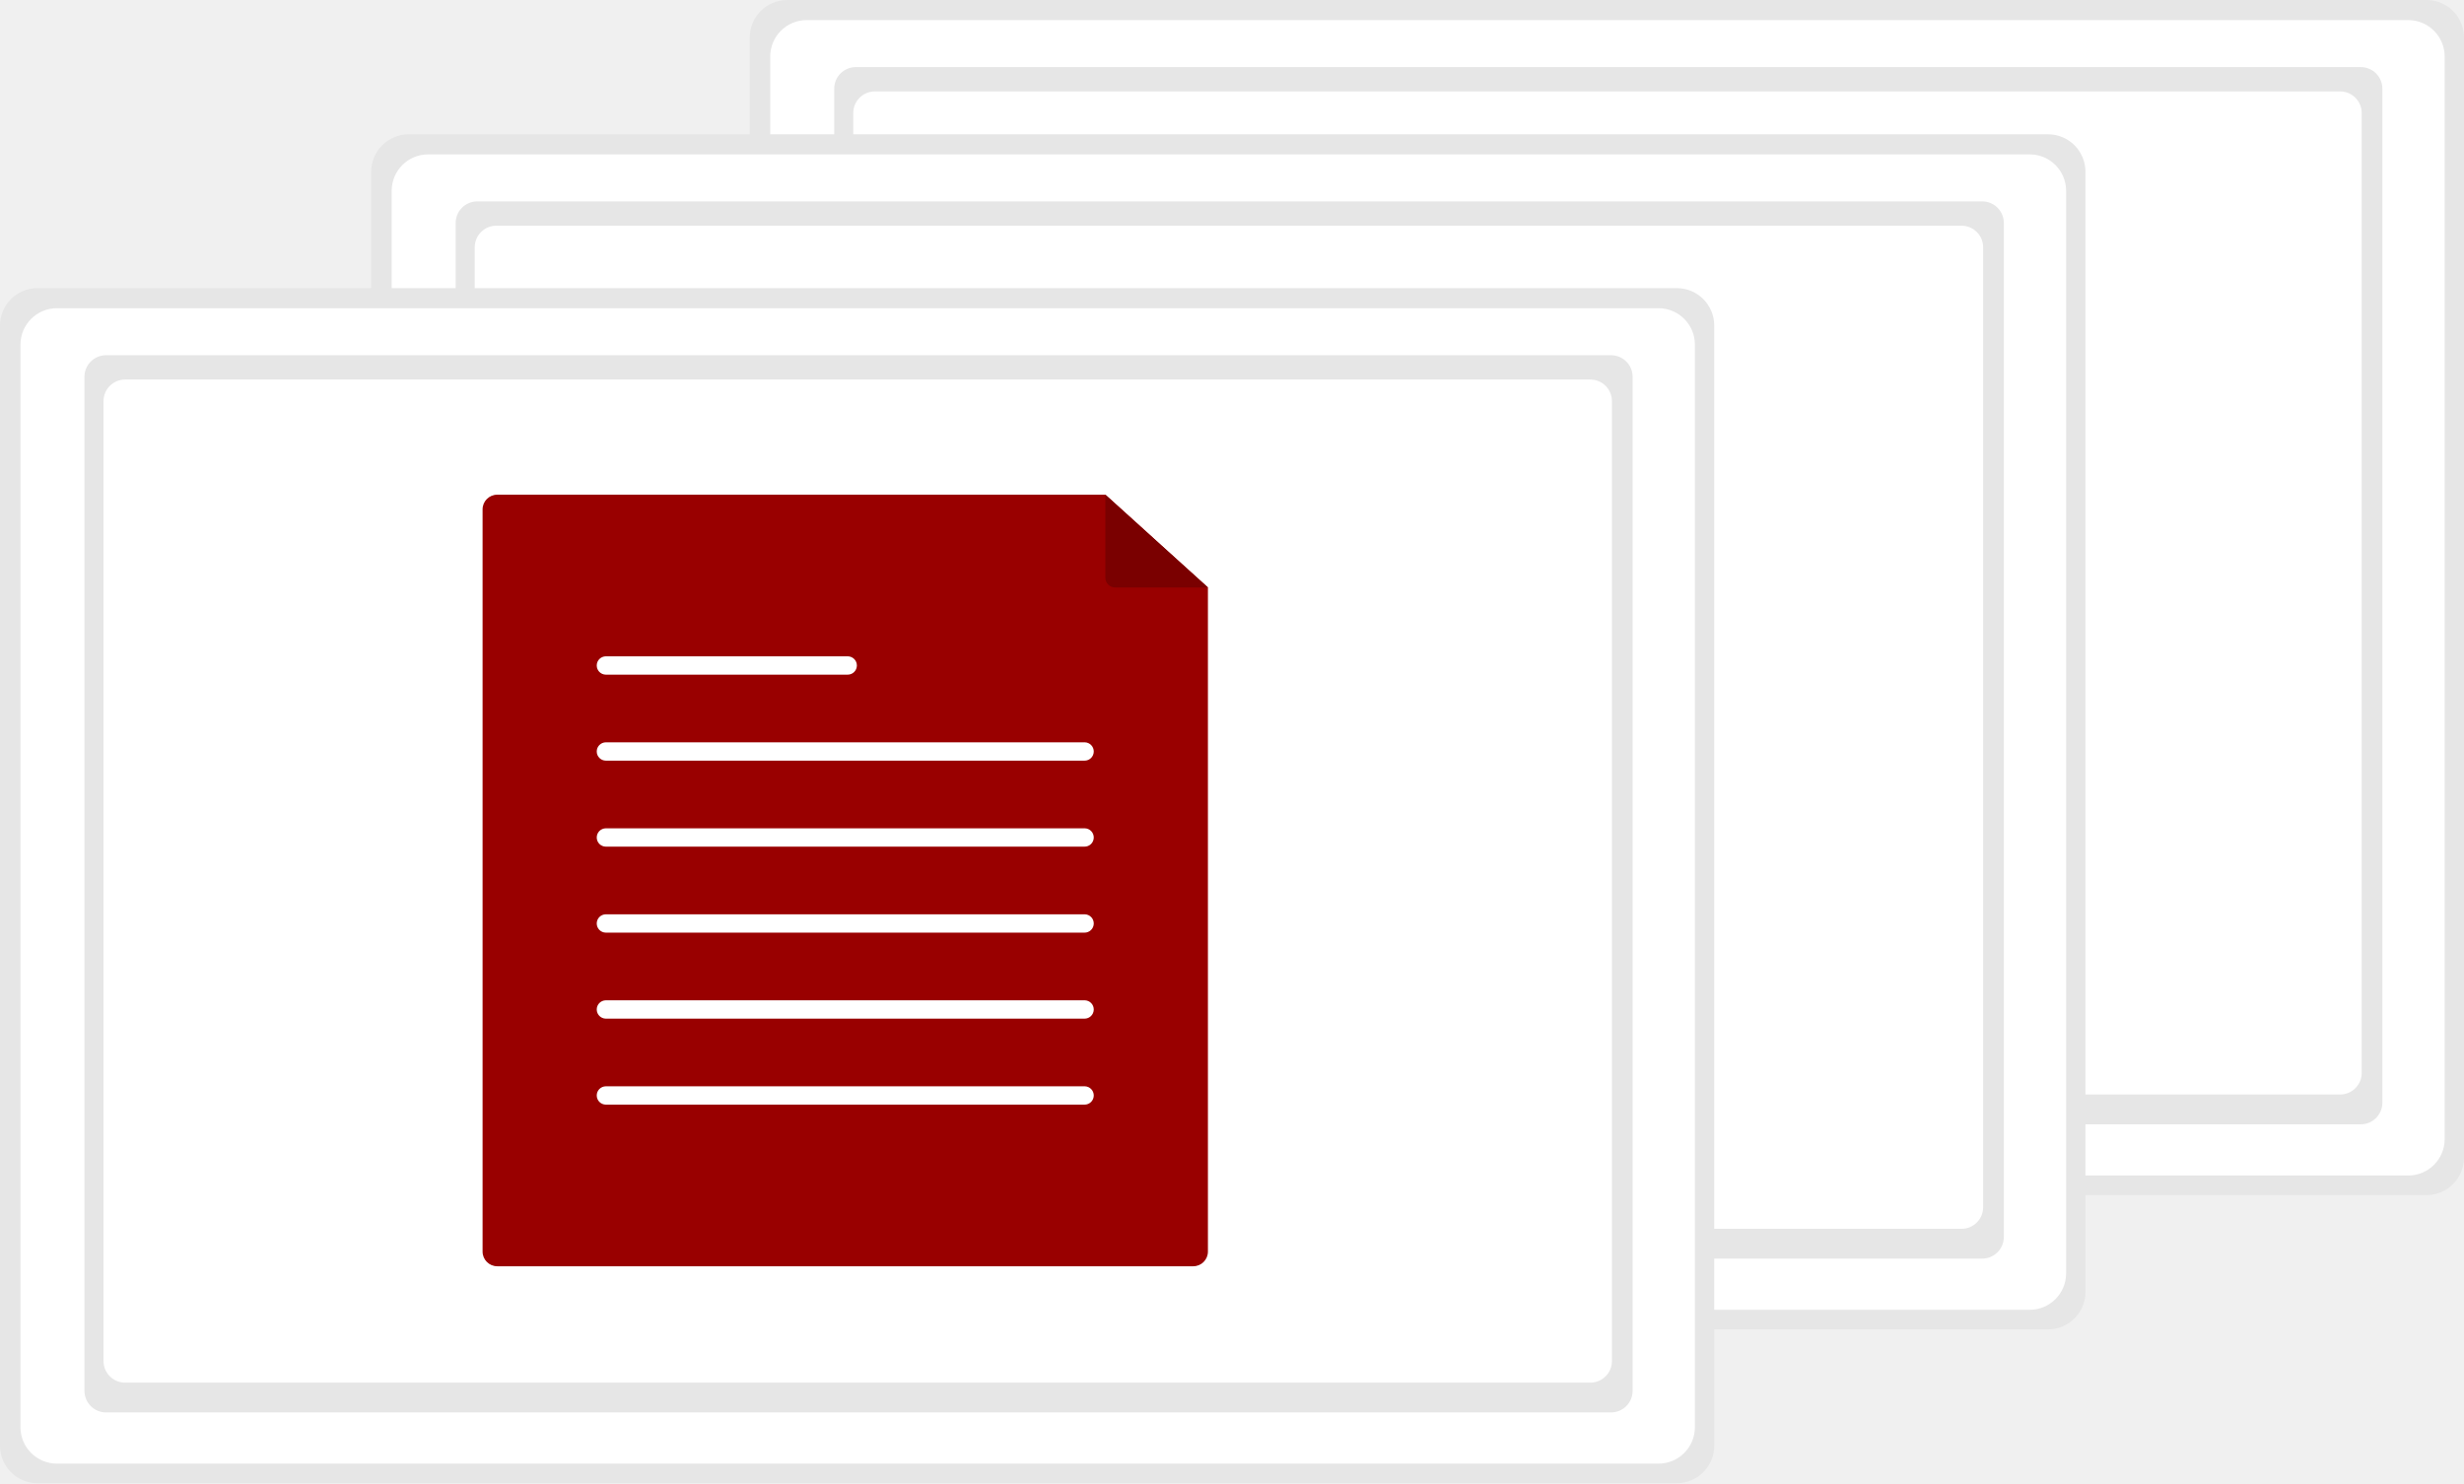
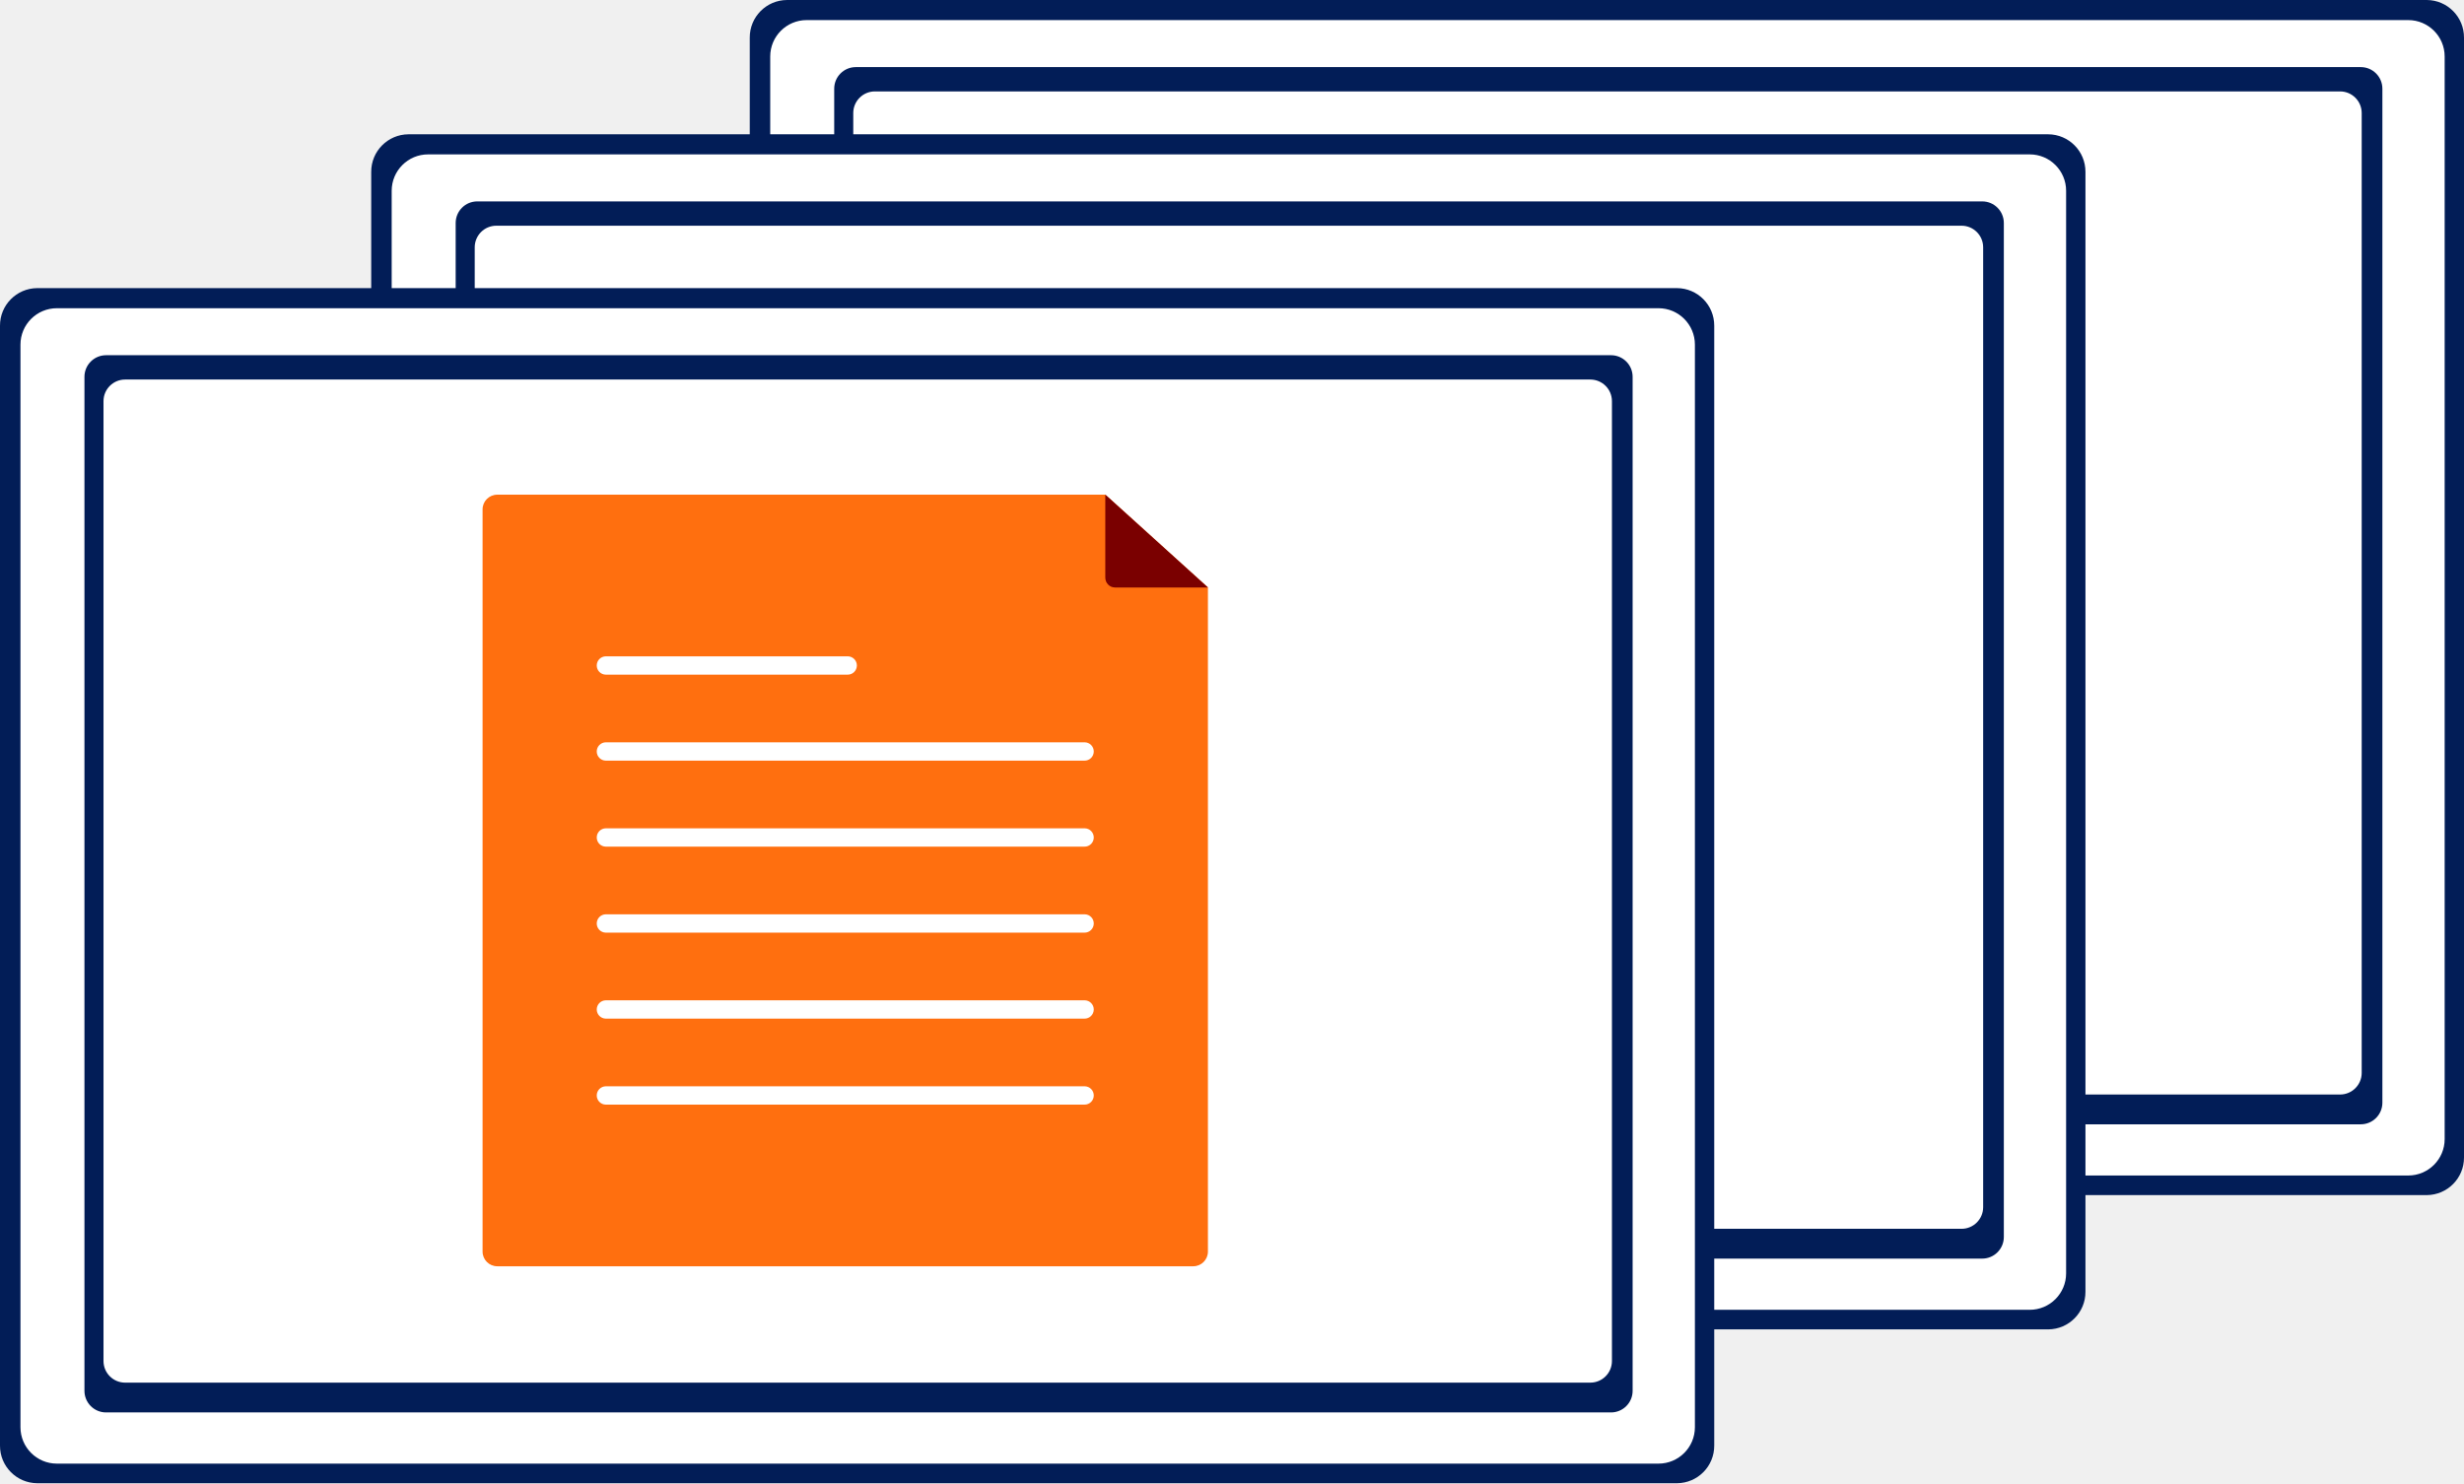
<svg xmlns="http://www.w3.org/2000/svg" data-name="Layer 1" width="1008.92" height="607.45" viewBox="0 0 1008.92 607.45">
-   <path d="M1104.46,620.305a15.34,15.34,0,0,1-15.26,15.42H417.8a15.34,15.34,0,0,1-15.26-15.42V161.695a15.34,15.34,0,0,1,15.26-15.42H1089.2a15.34,15.34,0,0,1,15.26,15.42h0V620.305Z" transform="translate(-95.53981 -146.275)" fill="#e6e6e6" />
+   <path d="M1104.46,620.305a15.34,15.34,0,0,1-15.26,15.42H417.8a15.34,15.34,0,0,1-15.26-15.42V161.695a15.34,15.34,0,0,1,15.26-15.42H1089.2a15.34,15.34,0,0,1,15.26,15.42h0V620.305Z" transform="translate(-95.53981 -146.275)" fill="#021d57" />
  <path d="M1096.54,612.795a14.91,14.91,0,0,1-14.91,14.91H425.83a14.91,14.91,0,0,1-14.91-14.91V169.415a14.91,14.91,0,0,1,14.91-14.91h655.83a14.91,14.91,0,0,1,14.88,14.91Z" transform="translate(-95.53981 -146.275)" fill="#fff" />
-   <path id="a90d98f2-fe2a-41dc-85de-0aa221261a3e-1393" data-name="b9c54412-061c-4155-b289-fb4c23e4a64e" d="M445.97,173.755h616.22a8.85,8.85,0,0,1,8.85,8.85v415.28a8.85,8.85,0,0,1-8.85,8.85H445.97a8.85,8.85,0,0,1-8.85-8.85h0V182.605a8.85,8.85,0,0,1,8.85-8.85Z" transform="translate(-95.53981 -146.275)" fill="#e6e6e6" />
+   <path id="a90d98f2-fe2a-41dc-85de-0aa221261a3e-1393" data-name="b9c54412-061c-4155-b289-fb4c23e4a64e" d="M445.97,173.755h616.22a8.85,8.85,0,0,1,8.85,8.85v415.28a8.85,8.85,0,0,1-8.85,8.85H445.97a8.85,8.85,0,0,1-8.85-8.85h0V182.605a8.85,8.85,0,0,1,8.85-8.85Z" transform="translate(-95.53981 -146.275)" fill="#021d57" />
  <path d="M453.77,183.715h599.95a8.85,8.85,0,0,1,8.85,8.85v393.12a8.85,8.85,0,0,1-8.85,8.85H453.77a8.85,8.85,0,0,1-8.85-8.85h0V192.565a8.85,8.85,0,0,1,8.85-8.85Z" transform="translate(-95.53981 -146.275)" fill="#fff" />
-   <path d="M949.46,675.305a15.34,15.34,0,0,1-15.26,15.42H262.8a15.34,15.34,0,0,1-15.26-15.42h0V216.695a15.34,15.34,0,0,1,15.26-15.42H934.2a15.34,15.34,0,0,1,15.26,15.42h0V675.305Z" transform="translate(-95.53981 -146.275)" fill="#e6e6e6" />
+   <path d="M949.46,675.305a15.34,15.34,0,0,1-15.26,15.42H262.8a15.34,15.34,0,0,1-15.26-15.42h0V216.695a15.34,15.34,0,0,1,15.26-15.42H934.2a15.34,15.34,0,0,1,15.26,15.42h0V675.305Z" transform="translate(-95.53981 -146.275)" fill="#021d57" />
  <path d="M941.54,667.795a14.91,14.91,0,0,1-14.91,14.91H270.83a14.91,14.91,0,0,1-14.91-14.91V224.415a14.91,14.91,0,0,1,14.91-14.91H926.66a14.91,14.91,0,0,1,14.88,14.91Z" transform="translate(-95.53981 -146.275)" fill="#fff" />
-   <path id="b54624cf-b287-45f0-8f58-93aafc1fcbba-1394" data-name="a7242049-80b4-49e1-bd08-67354734c824" d="M290.97,228.755H907.19a8.85,8.85,0,0,1,8.85,8.85v415.28a8.85,8.85,0,0,1-8.85,8.85H290.97a8.85,8.85,0,0,1-8.85-8.85h0V237.605a8.85,8.85,0,0,1,8.85-8.85h0Z" transform="translate(-95.53981 -146.275)" fill="#e6e6e6" />
+   <path id="b54624cf-b287-45f0-8f58-93aafc1fcbba-1394" data-name="a7242049-80b4-49e1-bd08-67354734c824" d="M290.97,228.755H907.19a8.85,8.85,0,0,1,8.85,8.85v415.28a8.85,8.85,0,0,1-8.85,8.85H290.97a8.85,8.85,0,0,1-8.85-8.85h0V237.605a8.85,8.85,0,0,1,8.85-8.85h0Z" transform="translate(-95.53981 -146.275)" fill="#021d57" />
  <path d="M298.77,238.715H898.72a8.85,8.85,0,0,1,8.85,8.85v393.12a8.85,8.85,0,0,1-8.85,8.85H298.77a8.85,8.85,0,0,1-8.85-8.85h0V247.565a8.85,8.85,0,0,1,8.85-8.85Z" transform="translate(-95.53981 -146.275)" fill="#fff" />
-   <path d="M797.46,738.305a15.34,15.34,0,0,1-15.26,15.42H110.8a15.34,15.34,0,0,1-15.26-15.42V279.695a15.34,15.34,0,0,1,15.26-15.42H782.2a15.34,15.34,0,0,1,15.26,15.42h0V738.305Z" transform="translate(-95.53981 -146.275)" fill="#e6e6e6" />
+   <path d="M797.46,738.305a15.34,15.34,0,0,1-15.26,15.42H110.8a15.34,15.34,0,0,1-15.26-15.42V279.695a15.34,15.34,0,0,1,15.26-15.42H782.2a15.34,15.34,0,0,1,15.26,15.42h0V738.305Z" transform="translate(-95.53981 -146.275)" fill="#021d57" />
  <path d="M789.54,730.795a14.91,14.91,0,0,1-14.91,14.91H118.83a14.91,14.91,0,0,1-14.91-14.91V287.415a14.91,14.91,0,0,1,14.91-14.91H774.66a14.91,14.91,0,0,1,14.88,14.91Z" transform="translate(-95.53981 -146.275)" fill="#fff" />
-   <path id="a665a07e-790f-4a9c-be99-8c13ca89238c-1395" data-name="b7a050eb-0cb2-44a8-b642-35d340850eff" d="M138.97,291.755H755.19a8.85,8.85,0,0,1,8.85,8.85v415.28a8.85,8.85,0,0,1-8.85,8.85H138.97a8.85,8.85,0,0,1-8.85-8.85V300.605a8.85,8.85,0,0,1,8.85-8.85h0Z" transform="translate(-95.53981 -146.275)" fill="#e6e6e6" />
+   <path id="a665a07e-790f-4a9c-be99-8c13ca89238c-1395" data-name="b7a050eb-0cb2-44a8-b642-35d340850eff" d="M138.97,291.755H755.19a8.85,8.85,0,0,1,8.85,8.85v415.28a8.85,8.85,0,0,1-8.85,8.85H138.97a8.85,8.85,0,0,1-8.85-8.85V300.605a8.85,8.85,0,0,1,8.85-8.85h0Z" transform="translate(-95.53981 -146.275)" fill="#021d57" />
  <path d="M146.77,301.715H746.72a8.85,8.85,0,0,1,8.85,8.85v393.12a8.85,8.85,0,0,1-8.85,8.85H146.77a8.85,8.85,0,0,1-8.85-8.85V310.565A8.85,8.85,0,0,1,146.77,301.715Z" transform="translate(-95.53981 -146.275)" fill="#fff" />
-   <path d="M590.142,386.874v272a6.005,6.005,0,0,1-6,6h-285a6.005,6.005,0,0,1-6-6v-304a6.005,6.005,0,0,1,6-6h249Z" transform="translate(-95.53981 -146.275)" fill="#990000" />
+   <path d="M590.142,386.874v272a6.005,6.005,0,0,1-6,6h-285a6.005,6.005,0,0,1-6-6v-304a6.005,6.005,0,0,1,6-6h249Z" transform="translate(-95.53981 -146.275)" fill="#FF6F0F" />
  <path id="b3cdc3b1-5d0a-4cee-b54c-a38ee088c012-1396" data-name="Path 40" d="M343.578,415.072a3.755,3.755,0,0,0,0,7.509h99.005a3.755,3.755,0,1,0,.123-7.509q-.062-.001-.123,0Z" transform="translate(-95.53981 -146.275)" fill="#fff" />
  <path id="b79c0997-055d-434d-8704-cfc1ccad2281-1397" data-name="Path 40" d="M343.578,450.291a3.755,3.755,0,0,0,0,7.509H539.582a3.755,3.755,0,0,0,.123-7.509q-.062-.001-.123,0Z" transform="translate(-95.53981 -146.275)" fill="#fff" />
  <path id="ed7d1f14-d1d4-40af-b9ad-7b5b5ece23df-1398" data-name="Path 40" d="M343.578,485.51a3.755,3.755,0,0,0,0,7.509H539.582a3.755,3.755,0,1,0,.123-7.509q-.062-.001-.123,0Z" transform="translate(-95.53981 -146.275)" fill="#fff" />
  <path id="ba3b747a-a6b2-4f39-a169-6ef4c21cd2ce-1399" data-name="Path 40" d="M343.578,520.729a3.755,3.755,0,0,0,0,7.509H539.582a3.755,3.755,0,1,0,.123-7.509q-.062-.001-.123,0Z" transform="translate(-95.53981 -146.275)" fill="#fff" />
  <path id="b6e4b743-2497-479e-800a-91c8b21b3df9-1400" data-name="Path 40" d="M343.578,555.948a3.755,3.755,0,0,0,0,7.509H539.582a3.755,3.755,0,1,0,.123-7.509q-.062-.001-.123,0Z" transform="translate(-95.53981 -146.275)" fill="#fff" />
  <path id="f91f499d-e7c9-446d-84c9-bf78465468f6-1401" data-name="Path 40" d="M343.578,591.167a3.755,3.755,0,0,0,0,7.509H539.582a3.755,3.755,0,1,0,.123-7.509q-.062-.001-.123,0Z" transform="translate(-95.53981 -146.275)" fill="#fff" />
  <path d="M590.142,386.874h-38a4,4,0,0,1-4-4v-34h0Z" transform="translate(-95.53981 -146.275)" fill="#990000" />
  <path d="M590.142,386.874h-38a4,4,0,0,1-4-4v-34h0Z" transform="translate(-95.53981 -146.275)" opacity="0.2" />
</svg>
